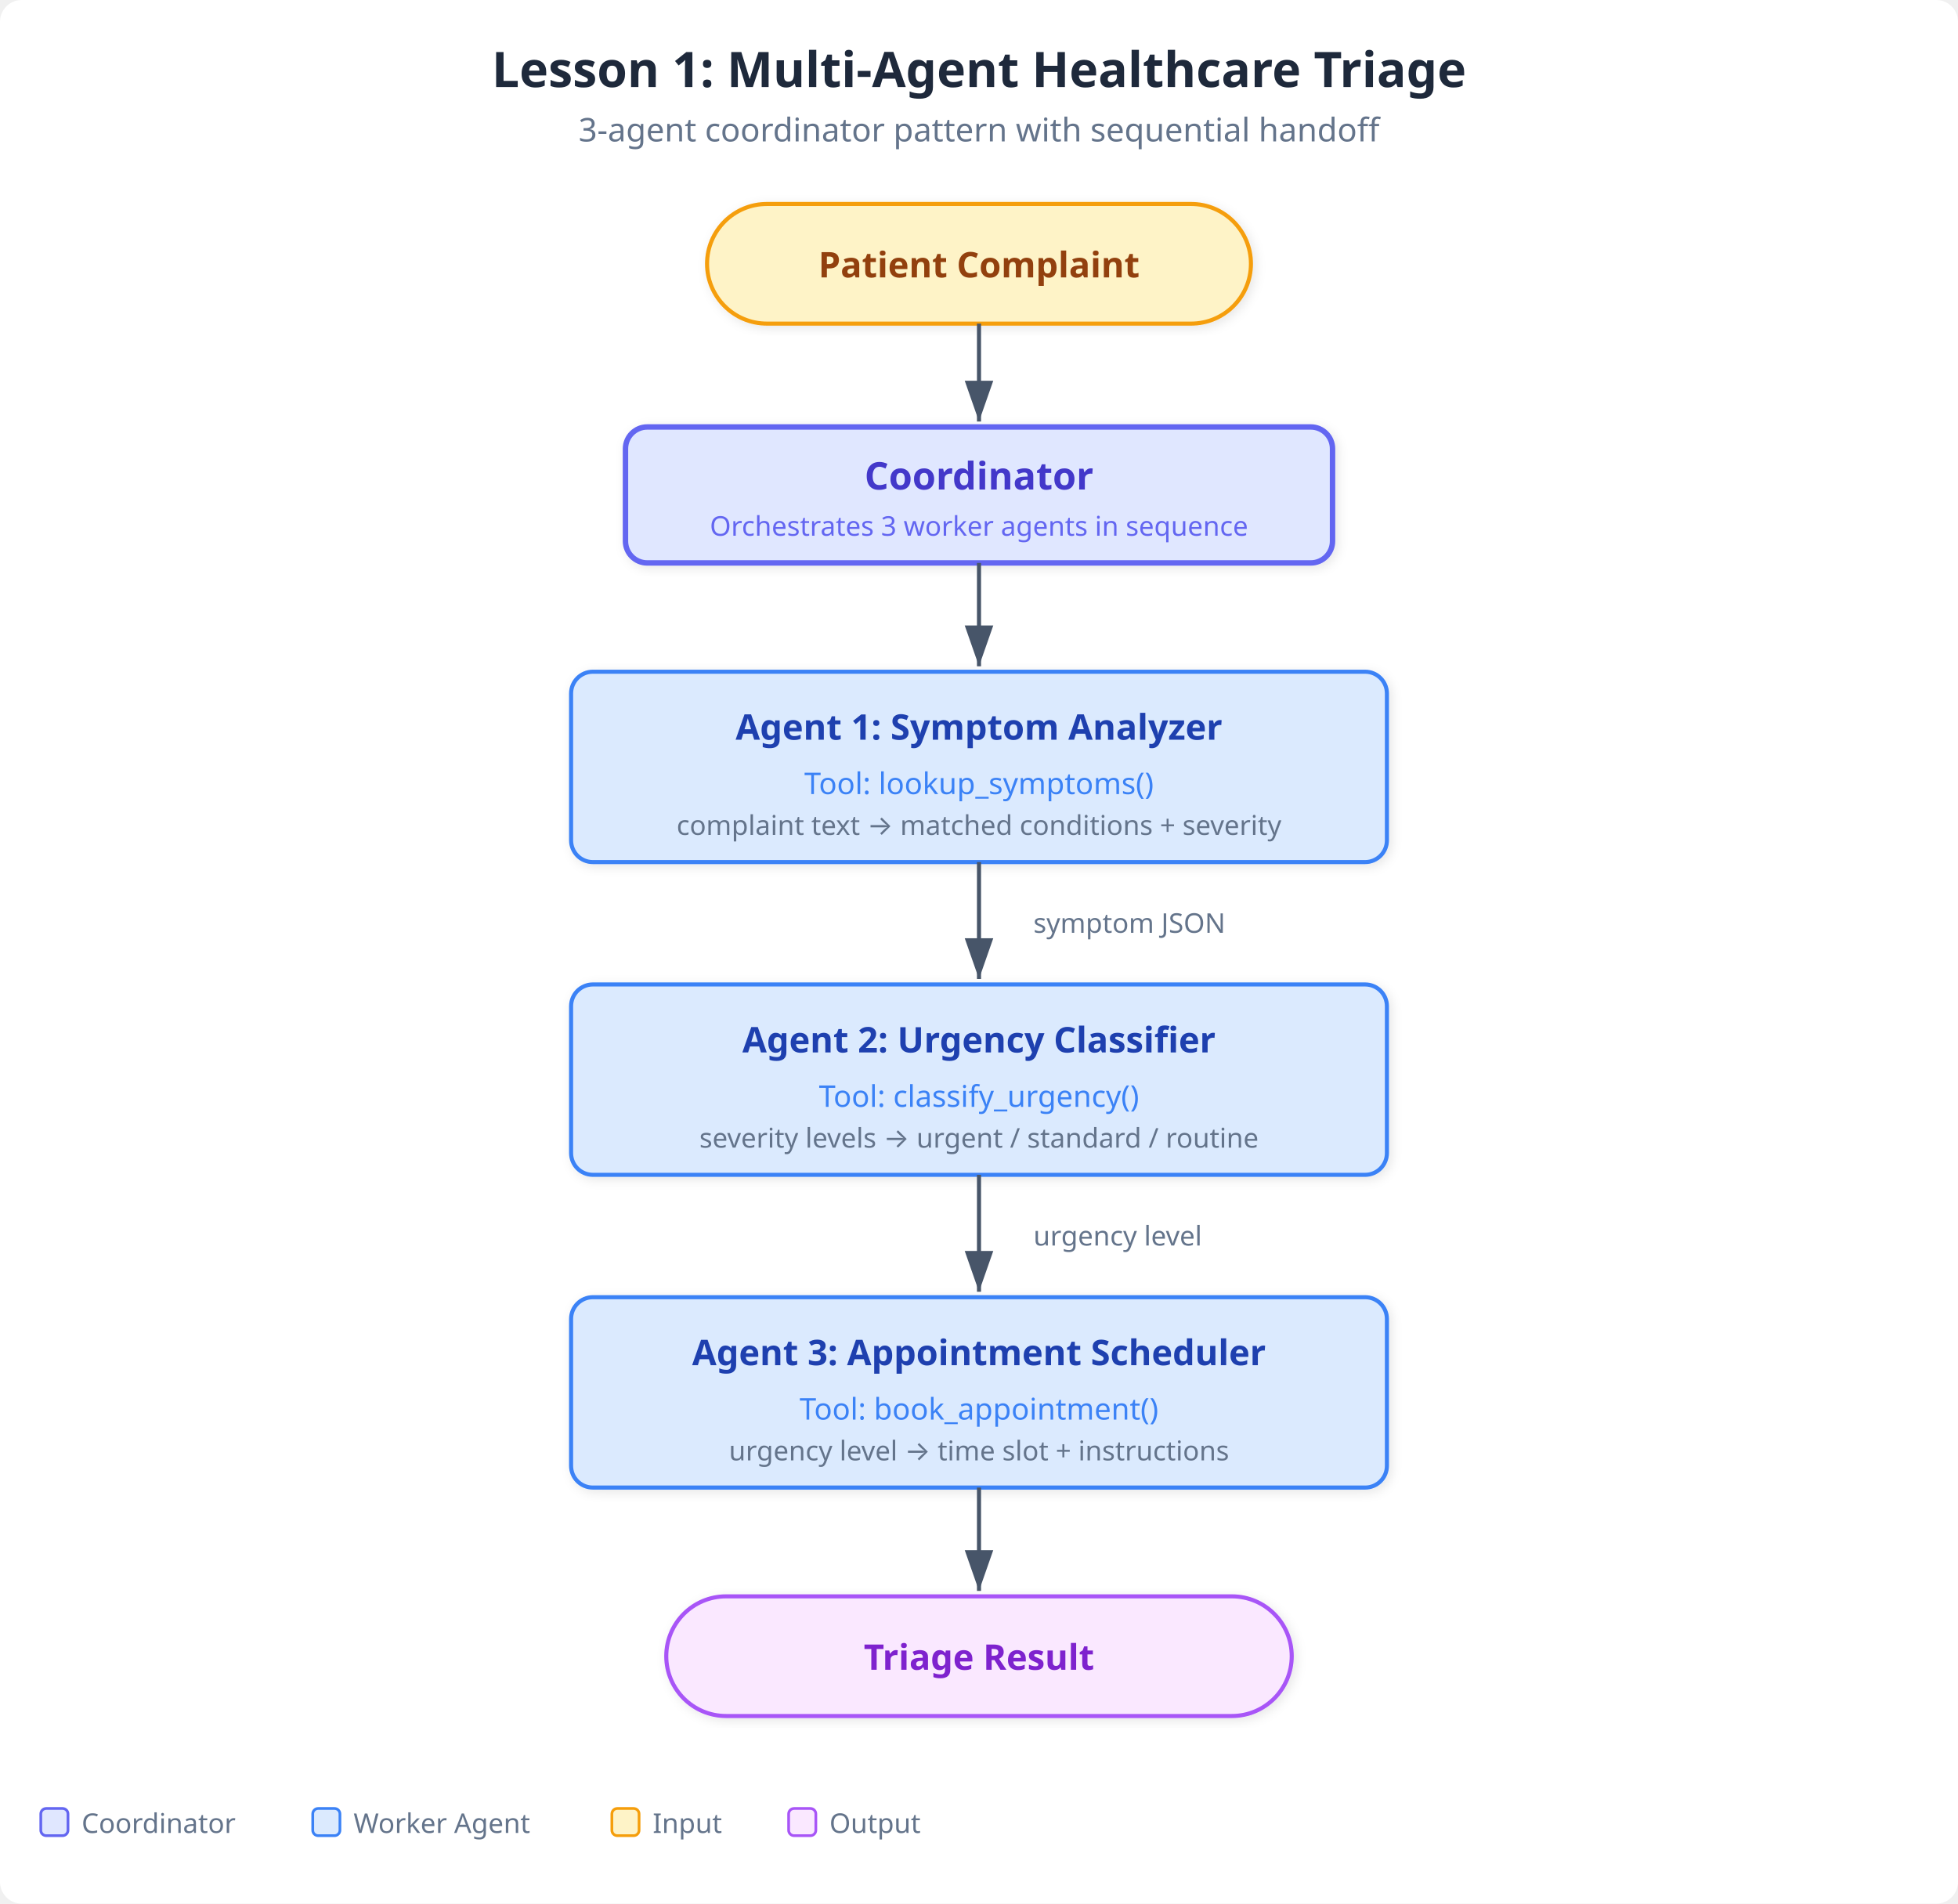
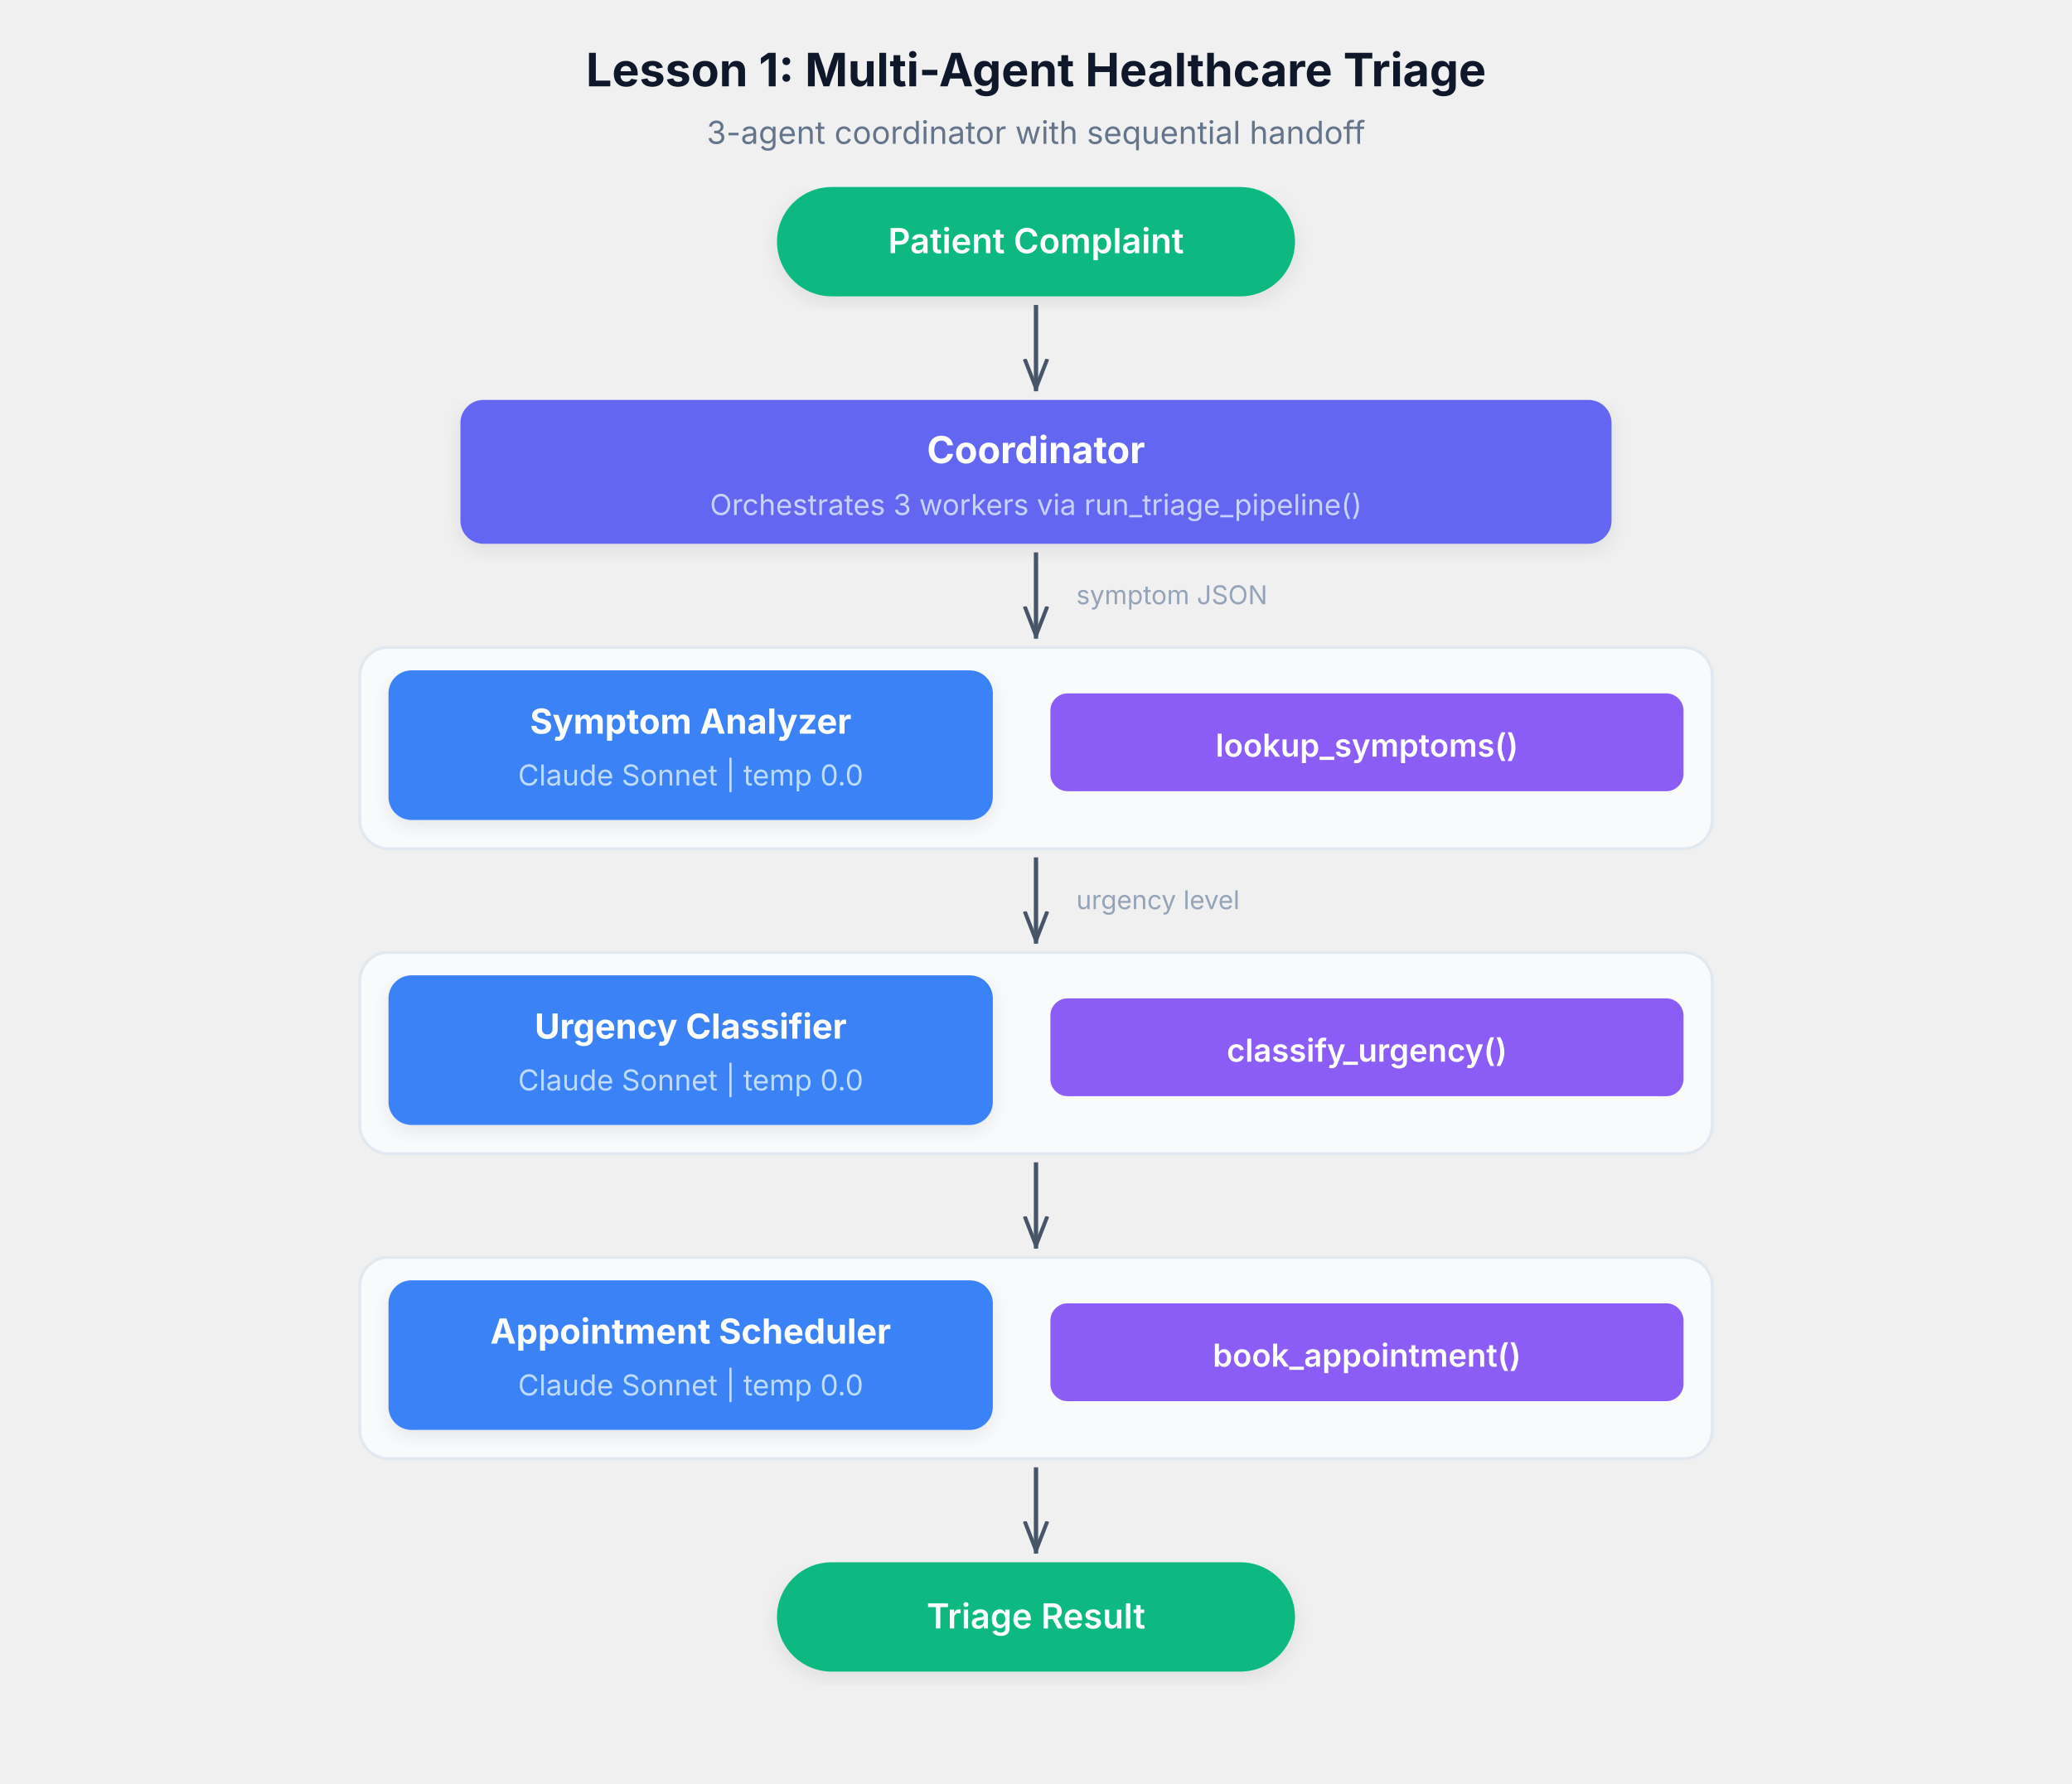
- <svg xmlns="http://www.w3.org/2000/svg" viewBox="0 0 720 700" font-family="'Segoe UI', system-ui, -apple-system, sans-serif">
+ <svg xmlns="http://www.w3.org/2000/svg" viewBox="0 0 720 620" font-family="system-ui, -apple-system, &quot;Segoe UI&quot;, sans-serif">
  <defs>
-     <marker id="arrow1" markerWidth="10" markerHeight="7" refX="10" refY="3.5" orient="auto">
-       <polygon points="0 0, 10 3.5, 0 7" fill="#475569" />
+     <filter id="sh" x="-4%" y="-4%" width="108%" height="116%">
+       <feDropShadow dx="0" dy="2" stdDeviation="3" flood-opacity="0.08" />
+     </filter>
+     <marker id="a" viewBox="0 0 10 8" refX="10" refY="4" markerWidth="8" markerHeight="6" orient="auto">
+       <path d="M0,0.5 L9,4 L0,7.5" fill="none" stroke="#475569" stroke-width="1.2" stroke-linejoin="round" />
    </marker>
-     <filter id="shadow1">
-       <feDropShadow dx="1" dy="1" stdDeviation="2" flood-opacity="0.1" />
-     </filter>
+     <marker id="ah" viewBox="0 0 10 8" refX="10" refY="4" markerWidth="8" markerHeight="6" orient="auto">
+       <path d="M0,0.5 L9,4 L0,7.5" fill="none" stroke="#475569" stroke-width="1.2" stroke-linejoin="round" />
+     </marker>
  </defs>
-   <rect width="100%" height="100%" fill="white" rx="8" />
-   <text x="360" y="32" text-anchor="middle" font-size="18" font-weight="700" fill="#1e293b">Lesson 1: Multi-Agent Healthcare Triage</text>
-   <text x="360" y="52" text-anchor="middle" font-size="12" fill="#64748b">3-agent coordinator pattern with sequential handoff</text>
-   <rect x="260" y="75" width="200" height="44" rx="22" fill="#fef3c7" stroke="#f59e0b" stroke-width="1.5" filter="url(#shadow1)" />
-   <text x="360" y="102" text-anchor="middle" font-size="13" font-weight="600" fill="#92400e">Patient Complaint</text>
-   <line x1="360" y1="119" x2="360" y2="155" stroke="#475569" stroke-width="1.5" marker-end="url(#arrow1)" />
-   <rect x="230" y="157" width="260" height="50" rx="8" fill="#e0e7ff" stroke="#6366f1" stroke-width="2" filter="url(#shadow1)" />
-   <text x="360" y="180" text-anchor="middle" font-size="14" font-weight="700" fill="#4338ca">Coordinator</text>
-   <text x="360" y="197" text-anchor="middle" font-size="10" fill="#6366f1">Orchestrates 3 worker agents in sequence</text>
-   <line x1="360" y1="207" x2="360" y2="245" stroke="#475569" stroke-width="1.5" marker-end="url(#arrow1)" />
-   <rect x="210" y="247" width="300" height="70" rx="8" fill="#dbeafe" stroke="#3b82f6" stroke-width="1.5" filter="url(#shadow1)" />
-   <text x="360" y="272" text-anchor="middle" font-size="13" font-weight="700" fill="#1e40af">Agent 1: Symptom Analyzer</text>
-   <text x="360" y="292" text-anchor="middle" font-size="11" fill="#3b82f6">Tool: lookup_symptoms()</text>
-   <text x="360" y="307" text-anchor="middle" font-size="10" fill="#64748b">complaint text → matched conditions + severity</text>
-   <line x1="360" y1="317" x2="360" y2="360" stroke="#475569" stroke-width="1.5" marker-end="url(#arrow1)" />
-   <text x="380" y="343" font-size="10" fill="#64748b">symptom JSON</text>
-   <rect x="210" y="362" width="300" height="70" rx="8" fill="#dbeafe" stroke="#3b82f6" stroke-width="1.5" filter="url(#shadow1)" />
-   <text x="360" y="387" text-anchor="middle" font-size="13" font-weight="700" fill="#1e40af">Agent 2: Urgency Classifier</text>
-   <text x="360" y="407" text-anchor="middle" font-size="11" fill="#3b82f6">Tool: classify_urgency()</text>
-   <text x="360" y="422" text-anchor="middle" font-size="10" fill="#64748b">severity levels → urgent / standard / routine</text>
-   <line x1="360" y1="432" x2="360" y2="475" stroke="#475569" stroke-width="1.5" marker-end="url(#arrow1)" />
-   <text x="380" y="458" font-size="10" fill="#64748b">urgency level</text>
-   <rect x="210" y="477" width="300" height="70" rx="8" fill="#dbeafe" stroke="#3b82f6" stroke-width="1.5" filter="url(#shadow1)" />
-   <text x="360" y="502" text-anchor="middle" font-size="13" font-weight="700" fill="#1e40af">Agent 3: Appointment Scheduler</text>
-   <text x="360" y="522" text-anchor="middle" font-size="11" fill="#3b82f6">Tool: book_appointment()</text>
-   <text x="360" y="537" text-anchor="middle" font-size="10" fill="#64748b">urgency level → time slot + instructions</text>
-   <line x1="360" y1="547" x2="360" y2="585" stroke="#475569" stroke-width="1.5" marker-end="url(#arrow1)" />
-   <rect x="245" y="587" width="230" height="44" rx="22" fill="#fae8ff" stroke="#a855f7" stroke-width="1.5" filter="url(#shadow1)" />
-   <text x="360" y="614" text-anchor="middle" font-size="13" font-weight="600" fill="#7e22ce">Triage Result</text>
-   <rect x="15" y="665" width="10" height="10" rx="2" fill="#e0e7ff" stroke="#6366f1" stroke-width="1" />
-   <text x="30" y="674" font-size="10" fill="#64748b">Coordinator</text>
-   <rect x="115" y="665" width="10" height="10" rx="2" fill="#dbeafe" stroke="#3b82f6" stroke-width="1" />
-   <text x="130" y="674" font-size="10" fill="#64748b">Worker Agent</text>
-   <rect x="225" y="665" width="10" height="10" rx="2" fill="#fef3c7" stroke="#f59e0b" stroke-width="1" />
-   <text x="240" y="674" font-size="10" fill="#64748b">Input</text>
-   <rect x="290" y="665" width="10" height="10" rx="2" fill="#fae8ff" stroke="#a855f7" stroke-width="1" />
-   <text x="305" y="674" font-size="10" fill="#64748b">Output</text>
+   <text x="360" y="30" text-anchor="middle" font-size="16" font-weight="700" fill="#0f172a">Lesson 1: Multi-Agent Healthcare Triage</text>
+   <text x="360" y="50" text-anchor="middle" font-size="11" fill="#64748b">3-agent coordinator with sequential handoff</text>
+   <rect x="270" y="65" width="180" height="38" rx="19" fill="#10b981" filter="url(#sh)" />
+   <text x="360" y="88" text-anchor="middle" font-size="12" font-weight="600" fill="white">Patient Complaint</text>
+   <rect x="160" y="139" width="400" height="50" rx="8" fill="#6366f1" filter="url(#sh)" />
+   <text x="360" y="161" text-anchor="middle" font-size="13" font-weight="700" fill="white">Coordinator</text>
+   <text x="360" y="179" text-anchor="middle" font-size="10" fill="#c7d2fe">Orchestrates 3 workers via run_triage_pipeline()</text>
+   <rect x="125" y="225" width="470" height="70" rx="10" fill="#f8fafc" stroke="#e2e8f0" stroke-width="1" />
+   <rect x="135" y="233" width="210" height="52" rx="8" fill="#3b82f6" filter="url(#sh)" />
+   <text x="240" y="255" text-anchor="middle" font-size="12" font-weight="700" fill="white">Symptom Analyzer</text>
+   <text x="240" y="273" text-anchor="middle" font-size="10" fill="#bfdbfe">Claude Sonnet | temp 0.0</text>
+   <rect x="365" y="241" width="220" height="34" rx="6" fill="#8b5cf6" />
+   <text x="475" y="263" text-anchor="middle" font-size="11" font-weight="600" fill="white">lookup_symptoms()</text>
+   <rect x="125" y="331" width="470" height="70" rx="10" fill="#f8fafc" stroke="#e2e8f0" stroke-width="1" />
+   <rect x="135" y="339" width="210" height="52" rx="8" fill="#3b82f6" filter="url(#sh)" />
+   <text x="240" y="361" text-anchor="middle" font-size="12" font-weight="700" fill="white">Urgency Classifier</text>
+   <text x="240" y="379" text-anchor="middle" font-size="10" fill="#bfdbfe">Claude Sonnet | temp 0.0</text>
+   <rect x="365" y="347" width="220" height="34" rx="6" fill="#8b5cf6" />
+   <text x="475" y="369" text-anchor="middle" font-size="11" font-weight="600" fill="white">classify_urgency()</text>
+   <rect x="125" y="437" width="470" height="70" rx="10" fill="#f8fafc" stroke="#e2e8f0" stroke-width="1" />
+   <rect x="135" y="445" width="210" height="52" rx="8" fill="#3b82f6" filter="url(#sh)" />
+   <text x="240" y="467" text-anchor="middle" font-size="12" font-weight="700" fill="white">Appointment Scheduler</text>
+   <text x="240" y="485" text-anchor="middle" font-size="10" fill="#bfdbfe">Claude Sonnet | temp 0.0</text>
+   <rect x="365" y="453" width="220" height="34" rx="6" fill="#8b5cf6" />
+   <text x="475" y="475" text-anchor="middle" font-size="11" font-weight="600" fill="white">book_appointment()</text>
+   <rect x="270" y="543" width="180" height="38" rx="19" fill="#10b981" filter="url(#sh)" />
+   <text x="360" y="566" text-anchor="middle" font-size="12" font-weight="600" fill="white">Triage Result</text>
+   <rect x="192" y="621" width="14" height="14" rx="3" fill="#6366f1" />
+   <text x="210" y="632" font-size="10" fill="#64748b">Coordinator</text>
+   <rect x="297" y="621" width="14" height="14" rx="3" fill="#3b82f6" />
+   <text x="315" y="632" font-size="10" fill="#64748b">Agent</text>
+   <rect x="360" y="621" width="14" height="14" rx="3" fill="#8b5cf6" />
+   <text x="378" y="632" font-size="10" fill="#64748b">Tool</text>
+   <rect x="416" y="621" width="14" height="14" rx="3" fill="#10b981" />
+   <text x="434" y="632" font-size="10" fill="#64748b">Input/Output</text>
+   <g id="arrows">
+     <line x1="360" y1="106" x2="360" y2="136" stroke="#475569" stroke-width="1.5" marker-end="url(#a)" />
+     <line x1="360" y1="192" x2="360" y2="222" stroke="#475569" stroke-width="1.5" marker-end="url(#a)" />
+     <text x="374" y="210" font-size="9" fill="#94a3b8">symptom JSON</text>
+     <line x1="360" y1="298" x2="360" y2="328" stroke="#475569" stroke-width="1.5" marker-end="url(#a)" />
+     <text x="374" y="316" font-size="9" fill="#94a3b8">urgency level</text>
+     <line x1="360" y1="404" x2="360" y2="434" stroke="#475569" stroke-width="1.5" marker-end="url(#a)" />
+     <line x1="360" y1="510" x2="360" y2="540" stroke="#475569" stroke-width="1.5" marker-end="url(#a)" />
+   </g>
</svg>
